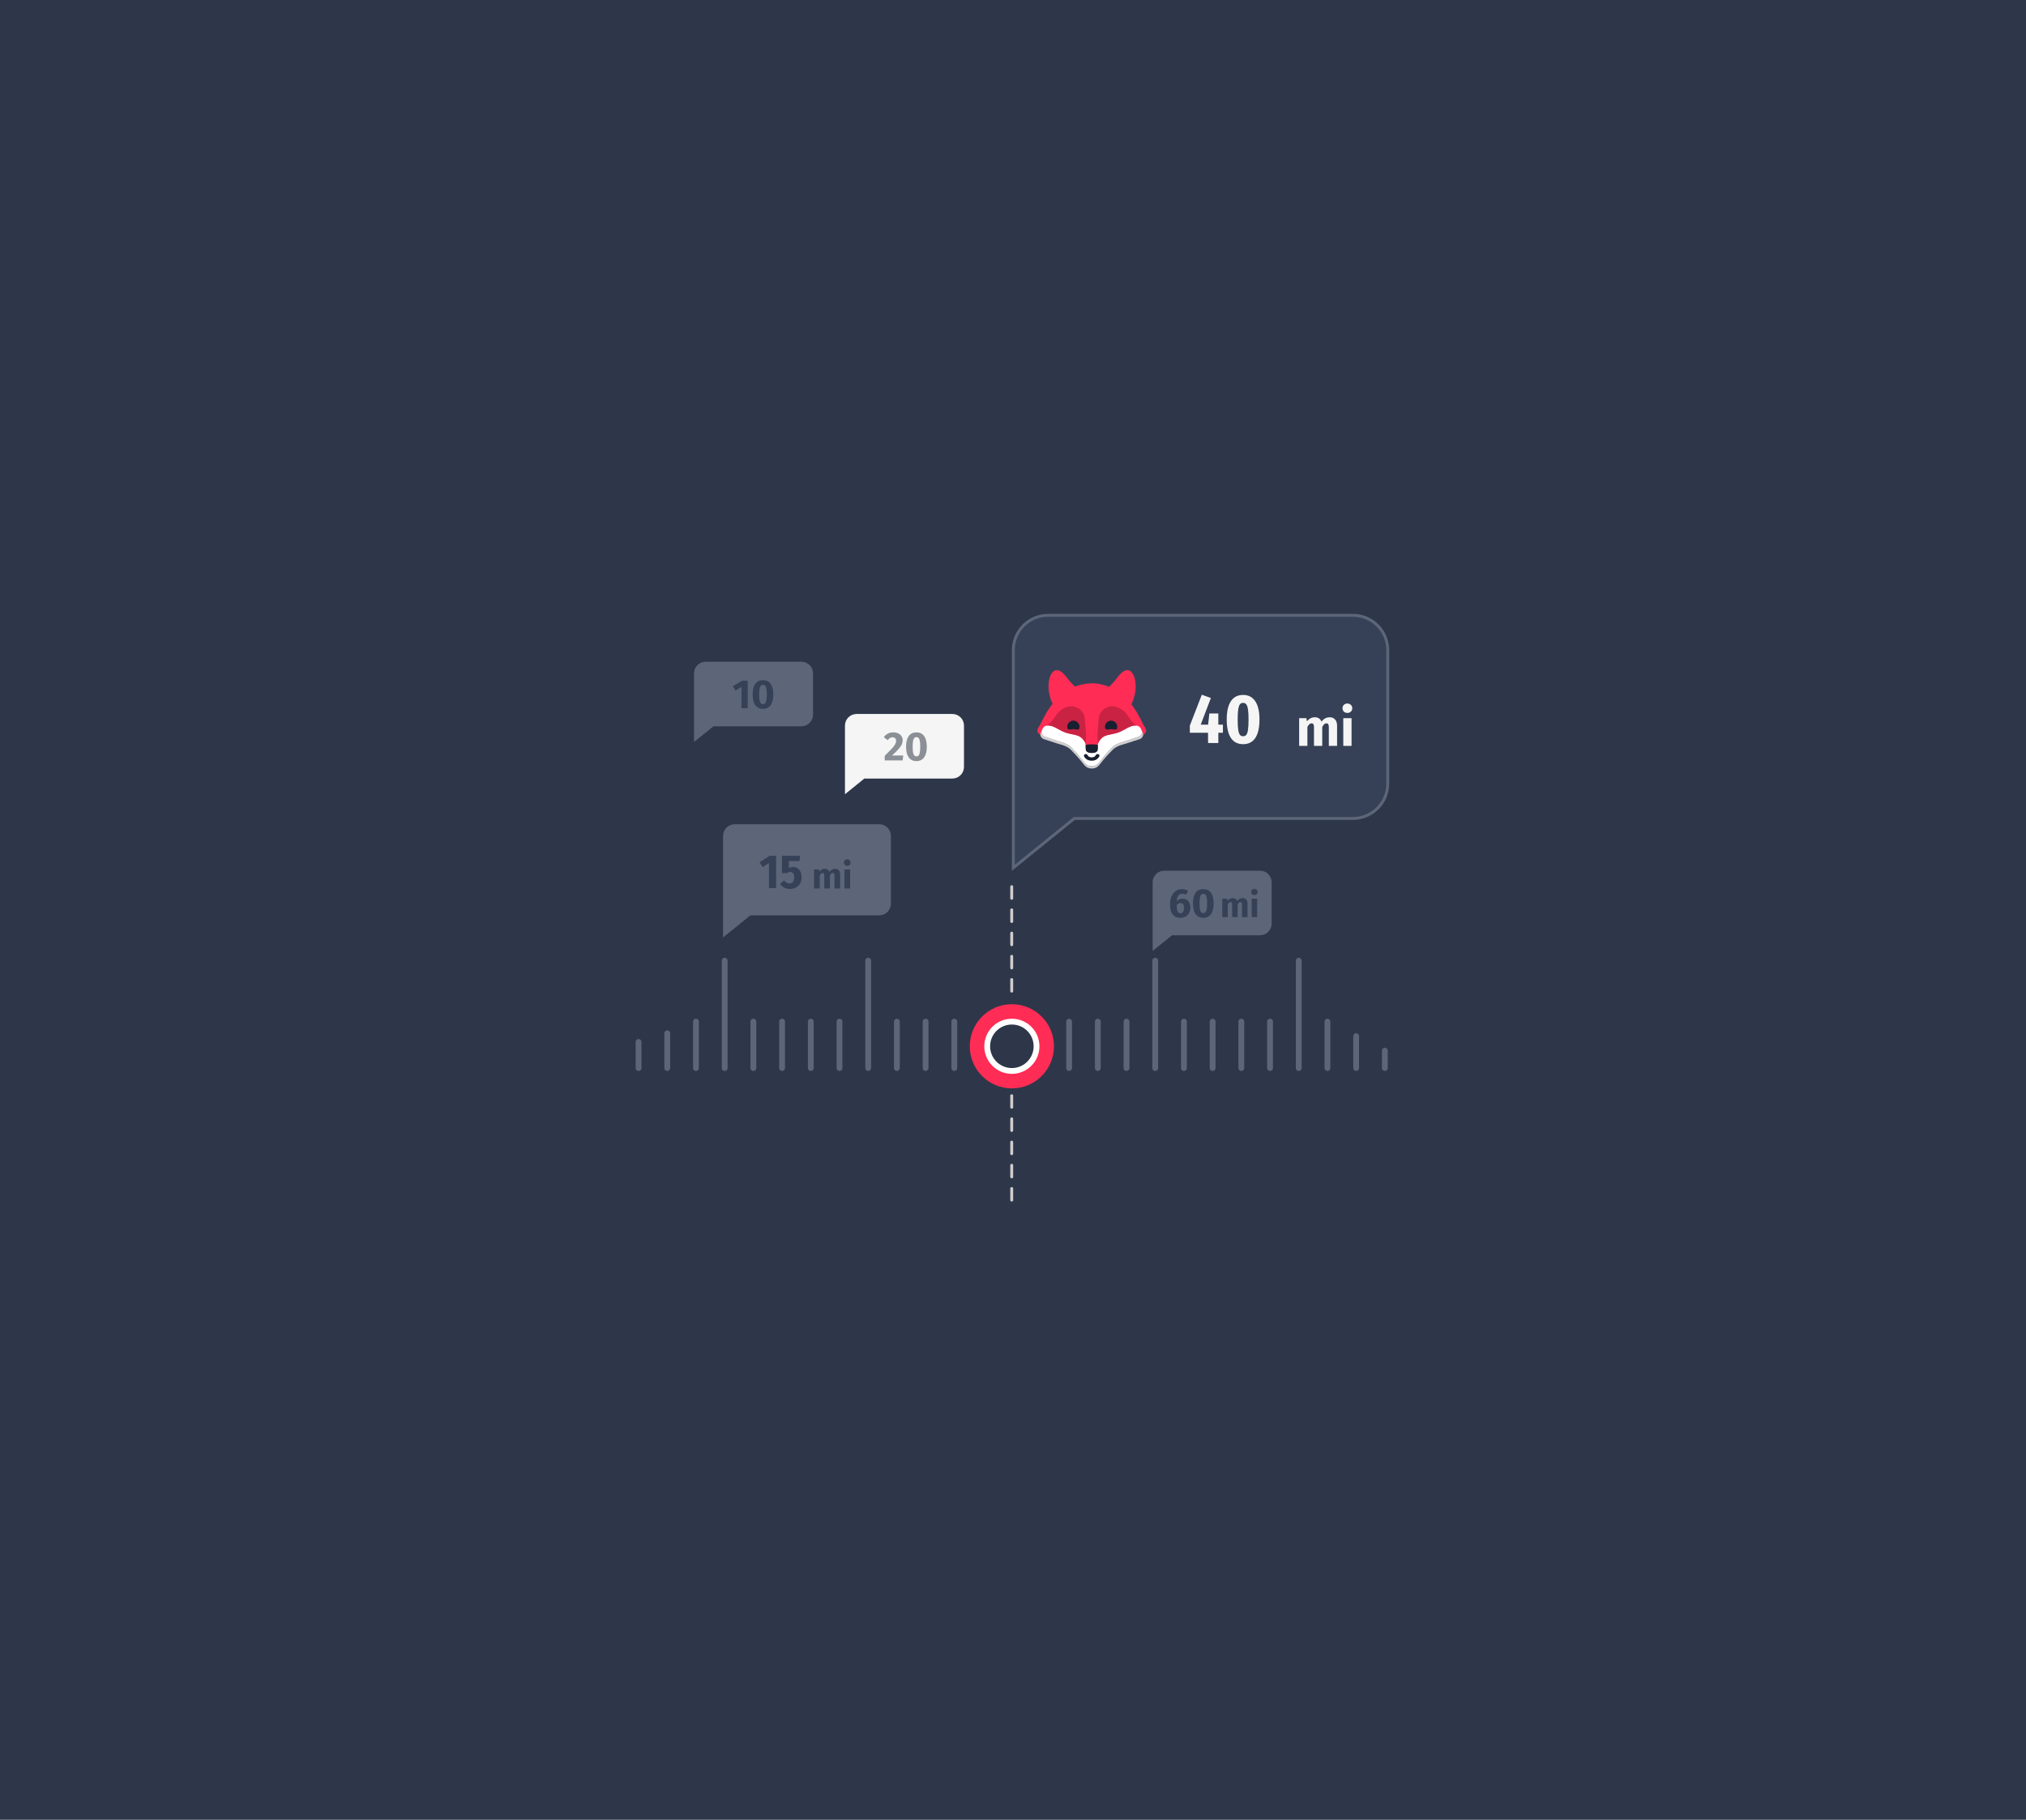
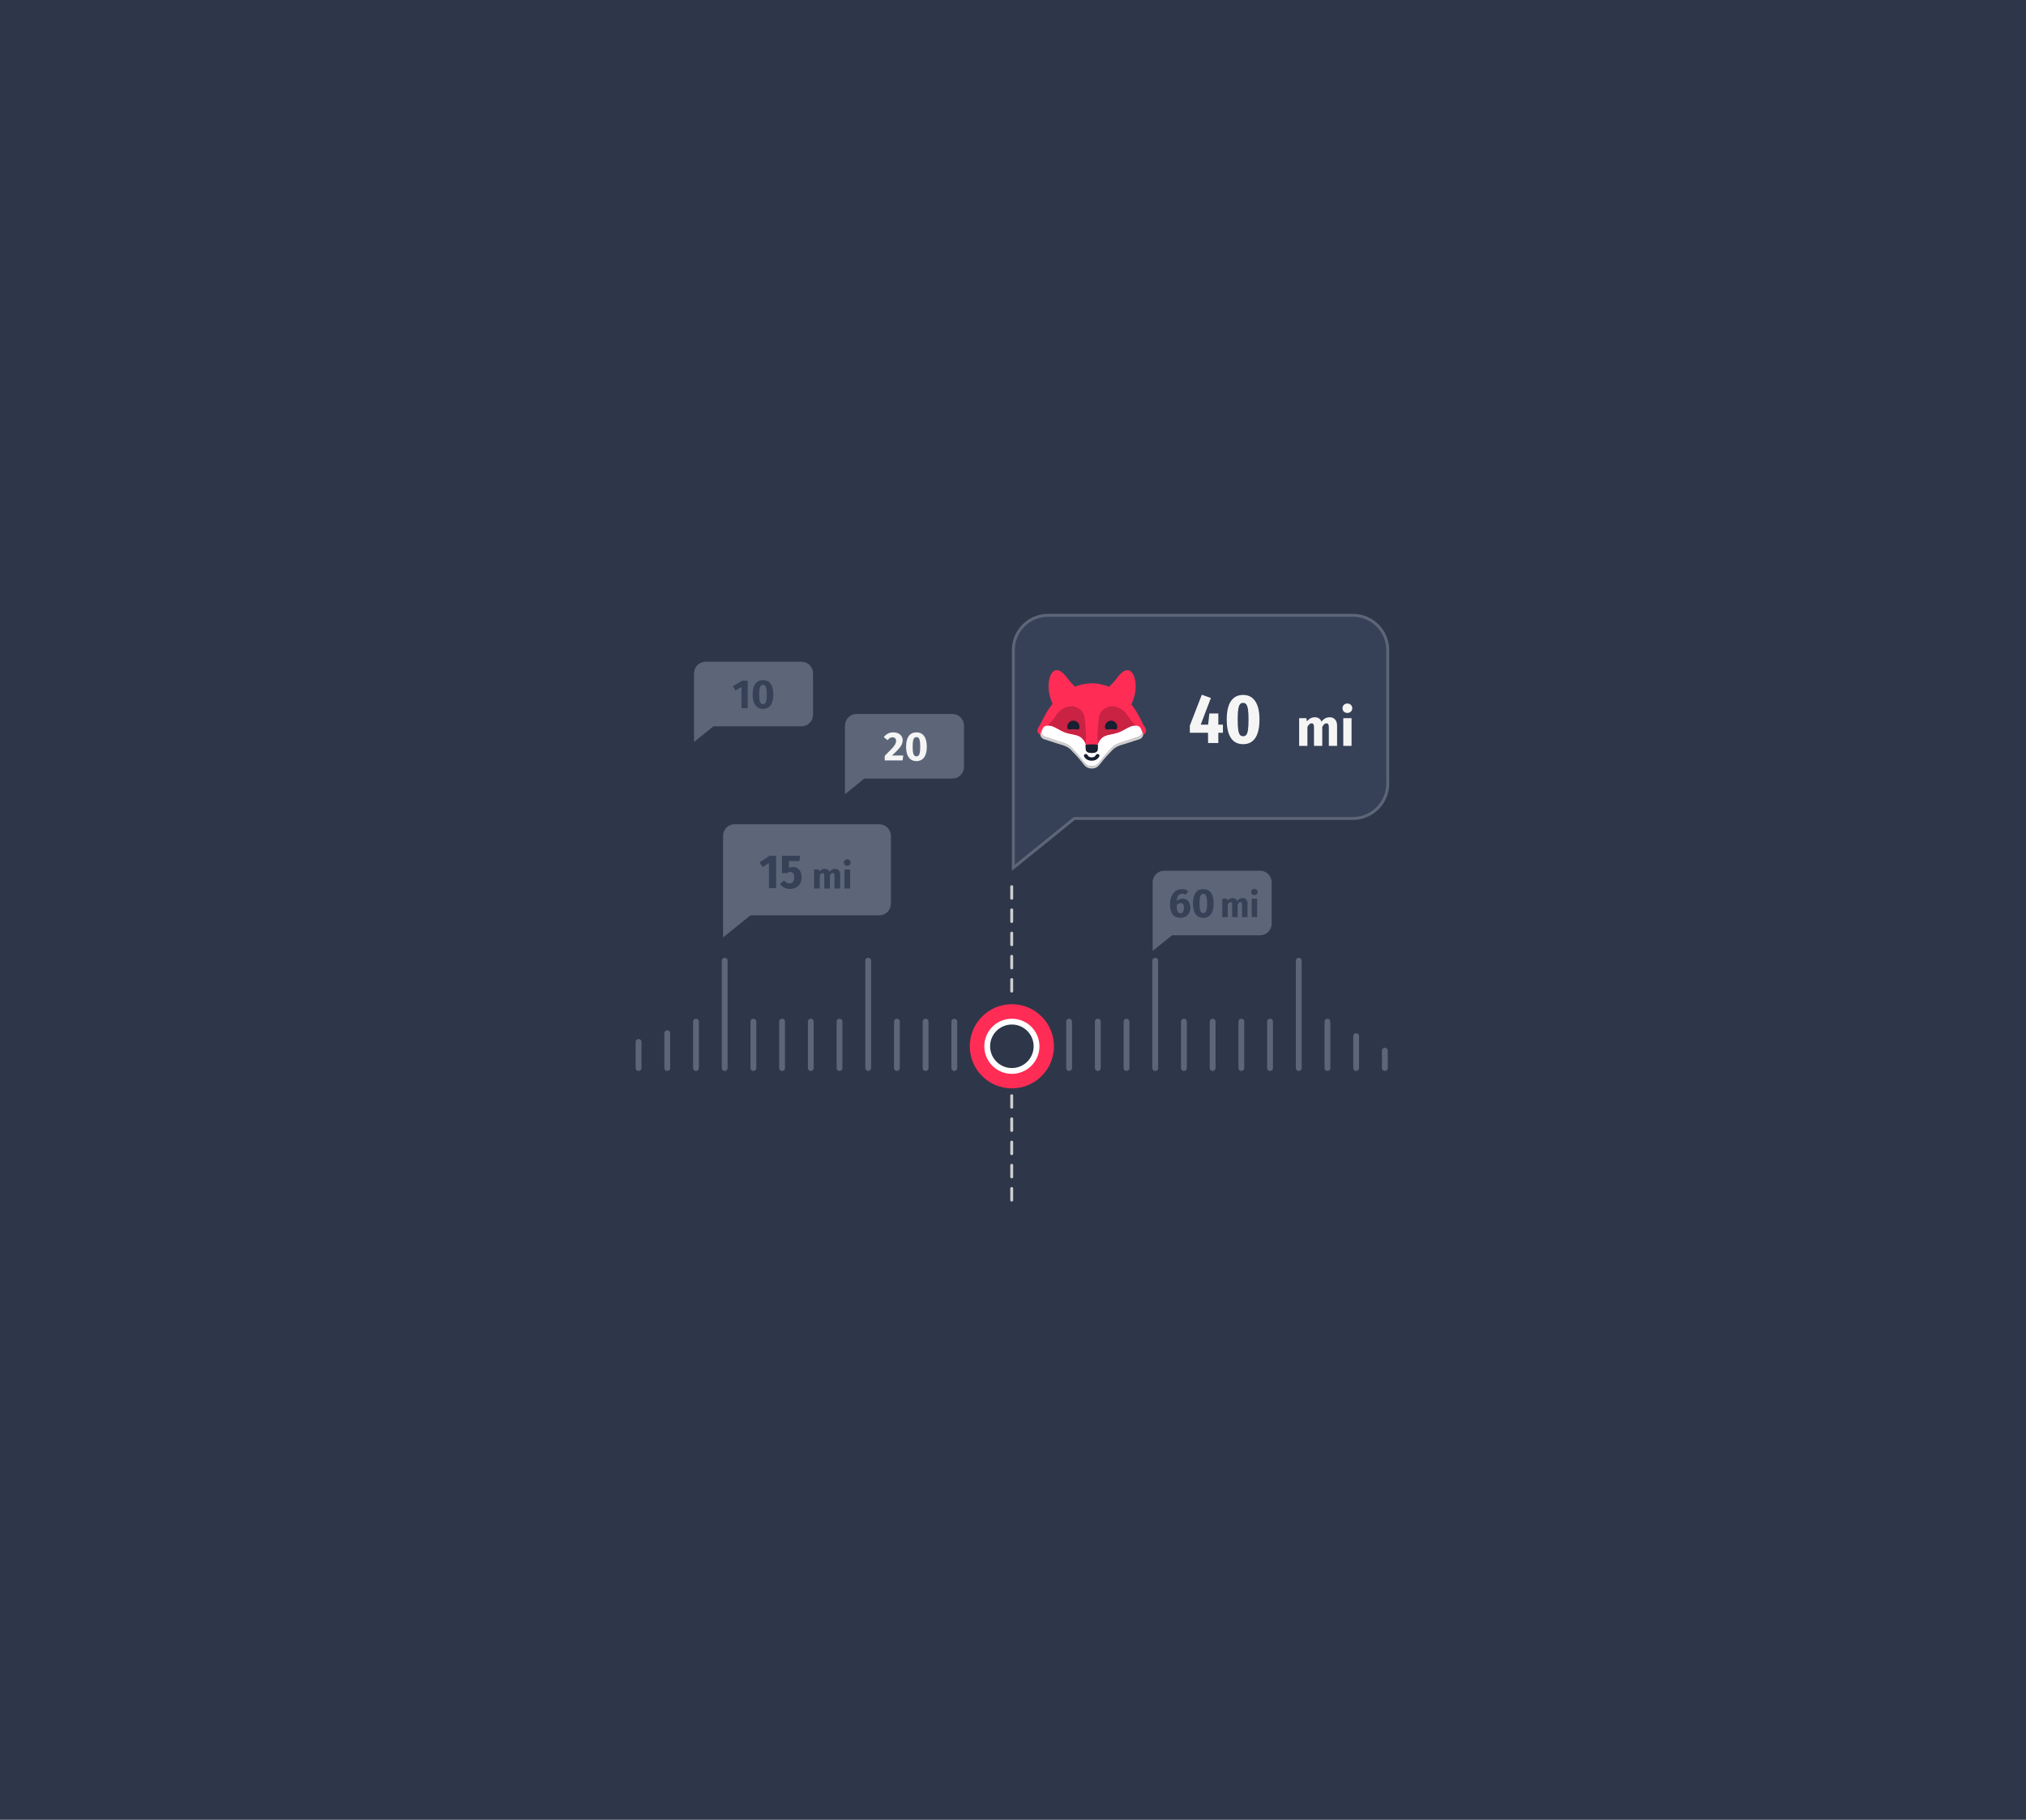
<svg xmlns="http://www.w3.org/2000/svg" width="698" height="627" viewBox="0 0 698 627" fill="none">
  <rect width="698" height="627" fill="#2E3749" />
  <rect width="350" height="269" transform="translate(174 179)" fill="#2E3749" />
  <path d="M220 359L220 368" stroke="#5D6679" stroke-width="2" stroke-linecap="round" />
  <path d="M229.889 356L229.889 368" stroke="#5D6679" stroke-width="2" stroke-linecap="round" />
  <path d="M239.778 352L239.778 368" stroke="#5D6679" stroke-width="2" stroke-linecap="round" />
  <path d="M249.667 331L249.667 368" stroke="#5D6679" stroke-width="2" stroke-linecap="round" />
  <path d="M259.556 352L259.556 368" stroke="#5D6679" stroke-width="2" stroke-linecap="round" />
  <path d="M269.444 352L269.444 368" stroke="#5D6679" stroke-width="2" stroke-linecap="round" />
  <path d="M279.334 352L279.334 368" stroke="#5D6679" stroke-width="2" stroke-linecap="round" />
  <path d="M289.222 352L289.222 368" stroke="#5D6679" stroke-width="2" stroke-linecap="round" />
  <path d="M299.111 331L299.111 368" stroke="#5D6679" stroke-width="2" stroke-linecap="round" />
  <path d="M309 352L309 368" stroke="#5D6679" stroke-width="2" stroke-linecap="round" />
  <path d="M318.889 352L318.889 368" stroke="#5D6679" stroke-width="2" stroke-linecap="round" />
  <path d="M328.777 352L328.777 368" stroke="#5D6679" stroke-width="2" stroke-linecap="round" />
  <path d="M337.667 368C337.667 368.552 338.115 369 338.667 369C339.219 369 339.667 368.552 339.667 368L338.667 368L337.667 368ZM338.667 352L337.667 352L337.667 368L338.667 368L339.667 368L339.667 352L338.667 352Z" fill="#CECECE" />
  <path d="M348.556 305.5L348.556 415" stroke="#CECECE" stroke-linecap="round" stroke-linejoin="round" stroke-dasharray="4 4" />
  <path d="M357.444 368C357.444 368.552 357.892 369 358.444 369C358.997 369 359.444 368.552 359.444 368L358.444 368L357.444 368ZM358.444 352L357.444 352L357.444 368L358.444 368L359.444 368L359.444 352L358.444 352Z" fill="#CECECE" />
  <path d="M368.333 352L368.333 368" stroke="#5D6679" stroke-width="2" stroke-linecap="round" />
  <path d="M378.223 352L378.223 368" stroke="#5D6679" stroke-width="2" stroke-linecap="round" />
  <path d="M388.111 352L388.111 368" stroke="#5D6679" stroke-width="2" stroke-linecap="round" />
  <path d="M398 331L398 368" stroke="#5D6679" stroke-width="2" stroke-linecap="round" />
  <path d="M407.889 352L407.889 368" stroke="#5D6679" stroke-width="2" stroke-linecap="round" />
  <path d="M417.778 352L417.778 368" stroke="#5D6679" stroke-width="2" stroke-linecap="round" />
  <path d="M427.667 352L427.667 368" stroke="#5D6679" stroke-width="2" stroke-linecap="round" />
  <path d="M437.556 352L437.556 368" stroke="#5D6679" stroke-width="2" stroke-linecap="round" />
  <path d="M447.444 331L447.444 368" stroke="#5D6679" stroke-width="2" stroke-linecap="round" />
  <path d="M457.333 352L457.333 368" stroke="#5D6679" stroke-width="2" stroke-linecap="round" />
  <path d="M467.223 357L467.223 368" stroke="#5D6679" stroke-width="2" stroke-linecap="round" />
  <path d="M477.111 362L477.111 368" stroke="#5D6679" stroke-width="2" stroke-linecap="round" />
  <path d="M466.111 212C472.739 212 478.111 217.373 478.111 224V270C478.111 276.627 472.739 282 466.111 282H370.125L349.111 299V224C349.111 217.373 354.484 212 361.111 212H466.111Z" fill="#364157" />
  <path d="M478.111 224H478.611V224H478.111ZM370.125 282V281.5H369.948L369.811 281.611L370.125 282ZM349.111 299H348.611V300.048L349.426 299.389L349.111 299ZM466.111 212V212.5C472.463 212.5 477.611 217.649 477.611 224H478.111H478.611C478.611 217.096 473.015 211.5 466.111 211.5V212ZM478.111 224H477.611V270H478.111H478.611V224H478.111ZM478.111 270H477.611C477.611 276.351 472.463 281.5 466.111 281.5V282V282.5C473.015 282.5 478.611 276.904 478.611 270H478.111ZM466.111 282V281.5H370.125V282V282.5H466.111V282ZM370.125 282L369.811 281.611L348.797 298.611L349.111 299L349.426 299.389L370.439 282.389L370.125 282ZM349.111 299H349.611V224H349.111H348.611V299H349.111ZM349.111 224H349.611C349.611 217.649 354.76 212.5 361.111 212.5V212V211.5C354.208 211.5 348.611 217.096 348.611 224H349.111ZM361.111 212V212.5H466.111V212V211.5H361.111V212Z" fill="#5D6679" />
  <path d="M302.938 284C305.148 284 306.938 285.791 306.938 288V311.379C306.938 313.588 305.148 315.379 302.938 315.379H258.531L249.111 323V288C249.111 285.791 250.902 284 253.111 284H302.938Z" fill="#5D6679" />
-   <path d="M328.111 246C330.32 246 332.111 247.791 332.111 250V264.248C332.111 266.457 330.32 268.248 328.111 268.248H297.79L291.111 273.651V250C291.111 247.791 292.902 246 295.111 246H328.111Z" fill="#F5F5F5" />
+   <path d="M328.111 246C330.32 246 332.111 247.791 332.111 250V264.248C332.111 266.457 330.32 268.248 328.111 268.248H297.79L291.111 273.651V250C291.111 247.791 292.902 246 295.111 246H328.111Z" fill="#5D6679" />
  <path d="M276.111 228C278.32 228 280.111 229.791 280.111 232V246.248C280.111 248.457 278.32 250.248 276.111 250.248H245.79L239.111 255.651V232C239.111 229.791 240.902 228 243.111 228H276.111Z" fill="#5D6679" />
  <path d="M434.111 300C436.32 300 438.111 301.791 438.111 304V318.248C438.111 320.457 436.32 322.248 434.111 322.248H403.79L397.111 327.651V304C397.111 301.791 398.902 300 401.111 300H434.111Z" fill="#5D6679" />
  <circle cx="348.611" cy="360.5" r="15.5" fill="#FF2C55" stroke="#2E3749" stroke-width="2" />
  <circle cx="348.611" cy="360.5" r="8.5" fill="#2E3749" stroke="white" stroke-width="2" />
  <path d="M365.08 255.461C365.271 255.528 365.846 255.735 366.213 255.933L376.03 259.418L385.985 255.933C386.4 255.716 387.069 255.498 387.22 255.45C387.241 255.443 387.263 255.437 387.284 255.431C388.636 255.044 389.37 254.762 390.163 254.458C390.926 254.165 391.745 253.85 393.224 253.4C395.916 252.581 394.548 250.634 394.067 249.949C394.007 249.864 393.961 249.798 393.938 249.756C393.913 249.71 393.854 249.588 393.766 249.407C393.147 248.125 391.086 243.856 389.118 241.998L389.107 241.988C386.868 239.874 386.042 239.094 384.484 237.976C383.234 237.079 381.36 236.373 381.202 236.314L381.199 236.313L381.18 236.306C381 236.24 378.592 235.372 376.03 235.428C373.464 235.485 371.245 236.249 371.086 236.305L371.067 236.311C370.922 236.366 369.037 237.074 367.782 237.975C366.224 239.093 365.399 239.872 363.16 241.987L363.149 241.997C361.181 243.855 359.12 248.123 358.501 249.405C358.413 249.587 358.355 249.709 358.329 249.755C358.306 249.797 358.26 249.862 358.2 249.948C357.719 250.632 356.351 252.58 359.043 253.399C360.522 253.849 361.341 254.163 362.105 254.456C362.891 254.758 363.619 255.037 364.949 255.419C364.993 255.432 365.037 255.446 365.08 255.461Z" fill="#FF2C55" />
  <path d="M390.878 233.536C390.405 231.869 389.136 229.956 386.877 231.438C384.404 233.437 385.142 234.075 380.953 237.608C376.763 241.14 388.813 244.487 388.813 244.487C388.813 244.487 392.456 239.102 390.878 233.536Z" fill="#FF2C55" />
  <path d="M361.633 233.536C362.106 231.869 363.375 229.956 365.634 231.438C368.106 233.437 367.369 234.075 371.558 237.608C375.748 241.14 363.697 244.487 363.697 244.487C363.697 244.487 360.054 239.102 361.633 233.536Z" fill="#FF2C55" />
  <path d="M368.837 258.247C369.356 258.73 371.938 261.459 372.948 262.852C373.298 263.334 373.752 263.866 374.186 264.207C374.619 264.547 375.337 264.795 376.134 264.796C376.93 264.795 377.648 264.547 378.081 264.207C378.515 263.866 378.969 263.334 379.319 262.852C380.329 261.459 382.911 258.73 383.43 258.247C384.132 257.592 385.091 256.938 387.837 256.229L392.634 254.674C393.398 254.421 394.093 253.503 393.777 252.658C393.602 252.192 393.454 251.844 393.267 251.58L393.355 251.818C393.663 252.666 392.985 253.587 392.24 253.841L387.558 255.402C384.877 256.113 383.941 256.77 383.255 257.426C382.749 257.911 380.229 260.651 379.242 262.048C378.901 262.532 378.458 263.066 378.034 263.408C377.612 263.749 376.911 263.999 376.134 264C375.356 263.999 374.655 263.749 374.233 263.408C373.809 263.066 373.366 262.532 373.025 262.048C372.038 260.651 369.518 257.911 369.012 257.426C368.326 256.77 367.391 256.113 364.709 255.402L360.027 253.841C359.282 253.587 358.604 252.666 358.912 251.818L359 251.58C358.813 251.844 358.665 252.192 358.49 252.658C358.174 253.503 358.869 254.421 359.633 254.674L364.43 256.229C367.176 256.938 368.135 257.592 368.837 258.247Z" fill="#CECECE" />
  <path d="M373.025 262.049C372.039 260.652 369.519 257.913 369.012 257.427C368.326 256.771 367.391 256.114 364.71 255.403L360.027 253.842C359.282 253.588 358.604 252.667 358.912 251.819C359.272 250.83 359.516 250.37 360.254 250.124C362.583 249.348 364.757 251.729 367.387 252.5C370.116 253.301 371.853 253.048 373.245 254.894C374.309 256.307 373.951 256.58 374.092 258.318C374.155 259.095 375.245 259.438 376.134 259.432C377.023 259.438 378.113 259.095 378.176 258.318C378.317 256.58 377.958 256.307 379.023 254.894C380.414 253.048 382.151 253.301 384.881 252.5C387.51 251.729 389.684 249.348 392.014 250.124C392.751 250.37 392.996 250.83 393.355 251.819C393.664 252.667 392.985 253.588 392.24 253.842L387.558 255.403C384.877 256.114 383.941 256.771 383.256 257.427C382.749 257.913 380.229 260.652 379.243 262.049C378.901 262.533 378.458 263.067 378.034 263.409C377.612 263.75 376.911 264 376.134 264.001C375.356 264 374.656 263.75 374.233 263.409C373.809 263.067 373.366 262.533 373.025 262.049Z" fill="white" />
  <path fill-rule="evenodd" clip-rule="evenodd" d="M373.79 259.858C374.109 259.72 374.492 259.84 374.646 260.126C374.805 260.421 375 260.617 375.219 260.742C375.437 260.868 375.717 260.945 376.082 260.951C376.456 260.957 376.749 260.883 376.979 260.756C377.209 260.629 377.414 260.428 377.576 260.126C377.73 259.84 378.113 259.72 378.432 259.858C378.751 259.996 378.884 260.34 378.731 260.626C378.478 261.095 378.119 261.476 377.65 261.735C377.182 261.994 376.64 262.109 376.06 262.1C375.497 262.091 374.977 261.969 374.528 261.711C374.078 261.452 373.736 261.08 373.492 260.626C373.338 260.34 373.471 259.996 373.79 259.858Z" fill="#172031" />
  <path d="M365.05 245.045C364.215 245.813 363.893 246.373 363.284 247.306C362.742 248.137 361.507 249.55 360.728 250.008C362.882 249.664 364.937 251.781 367.387 252.5C370.117 253.301 371.854 253.048 373.245 254.894C373.763 255.581 373.944 255.998 374.01 256.445C374.053 255.741 374.121 255.027 374.157 254.13C374.205 252.984 374.131 252.282 374.016 251.105C373.935 250.272 373.875 248.981 373.875 248.981C373.875 248.981 373.834 246.9 373.188 245.787C372.643 244.847 372.152 244.315 371.121 243.832C370.103 243.355 369.565 243.212 368.227 243.441C366.836 243.679 365.803 244.35 365.05 245.045Z" fill="#CA2243" />
  <path d="M387.218 245.045C388.053 245.813 388.375 246.373 388.983 247.306C389.525 248.137 390.761 249.55 391.54 250.008C389.386 249.664 387.331 251.781 384.88 252.5C382.151 253.301 380.414 253.048 379.022 254.894C378.505 255.581 378.324 255.998 378.258 256.445C378.214 255.741 378.147 255.027 378.11 254.13C378.063 252.984 378.137 252.282 378.251 251.105C378.332 250.272 378.393 248.981 378.393 248.981C378.393 248.981 378.434 246.9 379.079 245.787C379.625 244.847 380.115 244.315 381.146 243.832C382.165 243.355 382.702 243.212 384.041 243.441C385.431 243.679 386.465 244.35 387.218 245.045Z" fill="#CA2243" />
  <path d="M376.134 259.43C377.033 259.438 378.203 259.218 378.203 258.135C378.203 257.64 378.252 257.197 378.252 256.779C378.252 256.36 374.016 256.36 374.016 256.779C374.016 257.197 374.064 257.64 374.064 258.135C374.064 259.148 375.234 259.438 376.134 259.43Z" fill="#172031" />
  <path fill-rule="evenodd" clip-rule="evenodd" d="M367.678 250.458C367.678 249.267 368.627 248.301 369.799 248.301C370.97 248.301 371.92 249.267 371.92 250.458C371.92 250.743 371.865 250.999 371.69 251.173C371.512 251.349 371.278 251.373 371.088 251.366C370.929 251.361 370.745 251.329 370.568 251.299C370.535 251.293 370.501 251.287 370.468 251.281C370.251 251.245 370.028 251.213 369.799 251.213C369.569 251.213 369.346 251.245 369.129 251.281C369.096 251.287 369.063 251.293 369.029 251.299C368.852 251.329 368.668 251.361 368.509 251.366C368.32 251.373 368.085 251.349 367.908 251.173C367.732 250.999 367.678 250.743 367.678 250.458Z" fill="#172031" />
  <path fill-rule="evenodd" clip-rule="evenodd" d="M380.687 250.458C380.687 249.267 381.636 248.301 382.807 248.301C383.979 248.301 384.928 249.267 384.928 250.458C384.928 250.743 384.874 250.999 384.699 251.173C384.521 251.349 384.287 251.373 384.097 251.366C383.938 251.361 383.754 251.329 383.577 251.299C383.543 251.293 383.51 251.287 383.477 251.281C383.26 251.245 383.037 251.213 382.807 251.213C382.578 251.213 382.355 251.245 382.138 251.281C382.105 251.287 382.072 251.293 382.038 251.299C381.861 251.329 381.677 251.361 381.518 251.366C381.328 251.373 381.094 251.349 380.916 251.173C380.741 250.999 380.687 250.743 380.687 250.458Z" fill="#172031" />
  <path d="M421.324 249.688V252.472H419.74V256H416.212L416.188 252.472H409.924V250L414.052 239.368L417.172 240.496L413.668 249.688H416.236L416.644 245.824H419.74V249.688H421.324ZM428.277 239.44C430.101 239.44 431.493 240.16 432.453 241.6C433.429 243.04 433.917 245.144 433.917 247.912C433.917 250.712 433.437 252.832 432.477 254.272C431.517 255.696 430.117 256.408 428.277 256.408C426.437 256.408 425.037 255.696 424.077 254.272C423.117 252.832 422.637 250.712 422.637 247.912C422.637 245.112 423.117 243 424.077 241.576C425.037 240.152 426.437 239.44 428.277 239.44ZM428.277 242.176C427.813 242.176 427.445 242.344 427.173 242.68C426.917 243.016 426.725 243.6 426.597 244.432C426.469 245.248 426.405 246.408 426.405 247.912C426.405 249.432 426.469 250.608 426.597 251.44C426.725 252.272 426.917 252.856 427.173 253.192C427.445 253.512 427.813 253.672 428.277 253.672C428.741 253.672 429.109 253.512 429.381 253.192C429.653 252.856 429.845 252.28 429.957 251.464C430.085 250.632 430.149 249.448 430.149 247.912C430.149 246.392 430.085 245.224 429.957 244.408C429.829 243.576 429.629 243 429.357 242.68C429.101 242.344 428.741 242.176 428.277 242.176Z" fill="#F5F5F5" />
  <path d="M267.395 294.862V306H264.903V297.337L262.791 298.773L261.669 297.123L265.118 294.862H267.395ZM275.411 296.678H271.781V299.103C272.265 298.839 272.771 298.707 273.299 298.707C274.146 298.707 274.834 299.026 275.362 299.664C275.901 300.291 276.17 301.176 276.17 302.32C276.17 303.101 276.005 303.794 275.675 304.399C275.345 304.993 274.872 305.455 274.256 305.785C273.651 306.116 272.942 306.281 272.128 306.281C270.753 306.281 269.614 305.725 268.712 304.614L270.115 303.343C270.401 303.673 270.692 303.926 270.989 304.102C271.297 304.278 271.644 304.366 272.029 304.366C272.535 304.366 272.92 304.196 273.184 303.855C273.459 303.514 273.596 303.008 273.596 302.337C273.596 301.655 273.481 301.171 273.25 300.885C273.019 300.599 272.694 300.456 272.276 300.456C272.067 300.456 271.869 300.483 271.682 300.538C271.506 300.593 271.308 300.692 271.088 300.835H269.389V294.846H275.692L275.411 296.678Z" fill="#364157" />
  <path d="M407.395 309.63C407.918 309.63 408.385 309.756 408.795 310.008C409.206 310.251 409.528 310.61 409.761 311.086C409.995 311.553 410.111 312.113 410.111 312.766C410.111 313.41 409.971 313.998 409.691 314.53C409.411 315.053 409.01 315.468 408.487 315.776C407.974 316.084 407.372 316.238 406.681 316.238C405.468 316.238 404.567 315.832 403.979 315.02C403.391 314.208 403.097 313.093 403.097 311.674C403.097 310.61 403.261 309.677 403.587 308.874C403.923 308.071 404.399 307.451 405.015 307.012C405.641 306.564 406.373 306.34 407.213 306.34C408.025 306.34 408.744 306.55 409.369 306.97L408.557 308.286C408.137 308.043 407.708 307.922 407.269 307.922C406.737 307.922 406.308 308.146 405.981 308.594C405.655 309.042 405.459 309.677 405.393 310.498C405.963 309.919 406.63 309.63 407.395 309.63ZM406.709 314.656C407.101 314.656 407.395 314.493 407.591 314.166C407.797 313.83 407.899 313.373 407.899 312.794C407.899 312.206 407.806 311.786 407.619 311.534C407.433 311.282 407.153 311.156 406.779 311.156C406.275 311.156 405.813 311.403 405.393 311.898C405.412 312.897 405.519 313.606 405.715 314.026C405.911 314.446 406.243 314.656 406.709 314.656ZM414.57 306.34C415.727 306.34 416.609 306.765 417.216 307.614C417.832 308.463 418.14 309.686 418.14 311.282C418.14 312.869 417.832 314.091 417.216 314.95C416.609 315.809 415.727 316.238 414.57 316.238C413.412 316.238 412.526 315.809 411.91 314.95C411.303 314.091 411 312.869 411 311.282C411 309.686 411.303 308.463 411.91 307.614C412.526 306.765 413.412 306.34 414.57 306.34ZM414.57 307.978C414.252 307.978 414 308.081 413.814 308.286C413.627 308.491 413.487 308.832 413.394 309.308C413.31 309.784 413.268 310.442 413.268 311.282C413.268 312.122 413.31 312.785 413.394 313.27C413.487 313.746 413.627 314.087 413.814 314.292C414 314.497 414.252 314.6 414.57 314.6C414.887 314.6 415.139 314.502 415.326 314.306C415.512 314.101 415.648 313.76 415.732 313.284C415.825 312.799 415.872 312.131 415.872 311.282C415.872 310.433 415.825 309.77 415.732 309.294C415.648 308.809 415.512 308.468 415.326 308.272C415.139 308.076 414.887 307.978 414.57 307.978Z" fill="#364157" />
  <path d="M428.138 309.424C428.642 309.424 429.046 309.596 429.35 309.94C429.654 310.276 429.806 310.744 429.806 311.344V316H427.91V311.668C427.91 311.1 427.73 310.816 427.37 310.816C427.17 310.816 426.994 310.884 426.842 311.02C426.69 311.156 426.542 311.364 426.398 311.644V316H424.502V311.668C424.502 311.1 424.322 310.816 423.962 310.816C423.77 310.816 423.594 310.888 423.434 311.032C423.282 311.168 423.134 311.372 422.99 311.644V316H421.094V309.628H422.75L422.882 310.372C423.13 310.052 423.402 309.816 423.698 309.664C424.002 309.504 424.346 309.424 424.73 309.424C425.09 309.424 425.398 309.512 425.654 309.688C425.918 309.864 426.11 310.112 426.23 310.432C426.486 310.088 426.766 309.836 427.07 309.676C427.382 309.508 427.738 309.424 428.138 309.424ZM433.126 309.628V316H431.23V309.628H433.126ZM432.166 306.268C432.494 306.268 432.762 306.372 432.97 306.58C433.186 306.78 433.294 307.036 433.294 307.348C433.294 307.66 433.186 307.92 432.97 308.128C432.762 308.328 432.494 308.428 432.166 308.428C431.838 308.428 431.57 308.328 431.362 308.128C431.154 307.92 431.05 307.66 431.05 307.348C431.05 307.036 431.154 306.78 431.362 306.58C431.57 306.372 431.838 306.268 432.166 306.268Z" fill="#364157" />
-   <path d="M307.732 252.34C308.414 252.34 308.997 252.461 309.482 252.704C309.977 252.947 310.35 253.273 310.602 253.684C310.864 254.095 310.994 254.547 310.994 255.042C310.994 255.546 310.892 256.027 310.686 256.484C310.481 256.941 310.117 257.469 309.594 258.066C309.072 258.654 308.311 259.401 307.312 260.306H311.19L310.966 262H304.806V260.432C305.954 259.303 306.79 258.453 307.312 257.884C307.835 257.305 308.199 256.825 308.404 256.442C308.619 256.059 308.726 255.667 308.726 255.266C308.726 254.883 308.614 254.585 308.39 254.37C308.176 254.146 307.882 254.034 307.508 254.034C307.172 254.034 306.874 254.113 306.612 254.272C306.351 254.421 306.076 254.669 305.786 255.014L304.484 253.978C304.876 253.465 305.343 253.063 305.884 252.774C306.435 252.485 307.051 252.34 307.732 252.34ZM315.735 252.34C316.892 252.34 317.774 252.765 318.381 253.614C318.997 254.463 319.305 255.686 319.305 257.282C319.305 258.869 318.997 260.091 318.381 260.95C317.774 261.809 316.892 262.238 315.735 262.238C314.577 262.238 313.691 261.809 313.075 260.95C312.468 260.091 312.165 258.869 312.165 257.282C312.165 255.686 312.468 254.463 313.075 253.614C313.691 252.765 314.577 252.34 315.735 252.34ZM315.735 253.978C315.417 253.978 315.165 254.081 314.979 254.286C314.792 254.491 314.652 254.832 314.559 255.308C314.475 255.784 314.433 256.442 314.433 257.282C314.433 258.122 314.475 258.785 314.559 259.27C314.652 259.746 314.792 260.087 314.979 260.292C315.165 260.497 315.417 260.6 315.735 260.6C316.052 260.6 316.304 260.502 316.491 260.306C316.677 260.101 316.813 259.76 316.897 259.284C316.99 258.799 317.037 258.131 317.037 257.282C317.037 256.433 316.99 255.77 316.897 255.294C316.813 254.809 316.677 254.468 316.491 254.272C316.304 254.076 316.052 253.978 315.735 253.978Z" fill="#8B8F96" />
+   <path d="M307.732 252.34C308.414 252.34 308.997 252.461 309.482 252.704C309.977 252.947 310.35 253.273 310.602 253.684C310.864 254.095 310.994 254.547 310.994 255.042C310.994 255.546 310.892 256.027 310.686 256.484C310.481 256.941 310.117 257.469 309.594 258.066C309.072 258.654 308.311 259.401 307.312 260.306H311.19L310.966 262H304.806V260.432C305.954 259.303 306.79 258.453 307.312 257.884C307.835 257.305 308.199 256.825 308.404 256.442C308.619 256.059 308.726 255.667 308.726 255.266C308.726 254.883 308.614 254.585 308.39 254.37C308.176 254.146 307.882 254.034 307.508 254.034C307.172 254.034 306.874 254.113 306.612 254.272C306.351 254.421 306.076 254.669 305.786 255.014L304.484 253.978C304.876 253.465 305.343 253.063 305.884 252.774C306.435 252.485 307.051 252.34 307.732 252.34ZM315.735 252.34C316.892 252.34 317.774 252.765 318.381 253.614C318.997 254.463 319.305 255.686 319.305 257.282C319.305 258.869 318.997 260.091 318.381 260.95C317.774 261.809 316.892 262.238 315.735 262.238C314.577 262.238 313.691 261.809 313.075 260.95C312.468 260.091 312.165 258.869 312.165 257.282C312.165 255.686 312.468 254.463 313.075 253.614C313.691 252.765 314.577 252.34 315.735 252.34ZM315.735 253.978C315.417 253.978 315.165 254.081 314.979 254.286C314.792 254.491 314.652 254.832 314.559 255.308C314.475 255.784 314.433 256.442 314.433 257.282C314.433 258.122 314.475 258.785 314.559 259.27C314.652 259.746 314.792 260.087 314.979 260.292C315.165 260.497 315.417 260.6 315.735 260.6C316.052 260.6 316.304 260.502 316.491 260.306C316.677 260.101 316.813 259.76 316.897 259.284C316.99 258.799 317.037 258.131 317.037 257.282C317.037 256.433 316.99 255.77 316.897 255.294C316.813 254.809 316.677 254.468 316.491 254.272C316.304 254.076 316.052 253.978 315.735 253.978Z" fill="#F5F5F5" />
  <path d="M257.618 234.536V244H255.448V236.692L253.418 237.938L252.452 236.468L255.644 234.536H257.618ZM262.866 234.34C264.023 234.34 264.905 234.765 265.512 235.614C266.128 236.463 266.436 237.686 266.436 239.282C266.436 240.869 266.128 242.091 265.512 242.95C264.905 243.809 264.023 244.238 262.866 244.238C261.708 244.238 260.822 243.809 260.206 242.95C259.599 242.091 259.296 240.869 259.296 239.282C259.296 237.686 259.599 236.463 260.206 235.614C260.822 234.765 261.708 234.34 262.866 234.34ZM262.866 235.978C262.548 235.978 262.296 236.081 262.11 236.286C261.923 236.491 261.783 236.832 261.69 237.308C261.606 237.784 261.564 238.442 261.564 239.282C261.564 240.122 261.606 240.785 261.69 241.27C261.783 241.746 261.923 242.087 262.11 242.292C262.296 242.497 262.548 242.6 262.866 242.6C263.183 242.6 263.435 242.502 263.622 242.306C263.808 242.101 263.944 241.76 264.028 241.284C264.121 240.799 264.168 240.131 264.168 239.282C264.168 238.433 264.121 237.77 264.028 237.294C263.944 236.809 263.808 236.468 263.622 236.272C263.435 236.076 263.183 235.978 262.866 235.978Z" fill="#364157" />
  <path d="M458.151 247.136C458.907 247.136 459.513 247.394 459.969 247.91C460.425 248.414 460.653 249.116 460.653 250.016V257H457.809V250.502C457.809 249.65 457.539 249.224 456.999 249.224C456.699 249.224 456.435 249.326 456.207 249.53C455.979 249.734 455.757 250.046 455.541 250.466V257H452.697V250.502C452.697 249.65 452.427 249.224 451.887 249.224C451.599 249.224 451.335 249.332 451.095 249.548C450.867 249.752 450.645 250.058 450.429 250.466V257H447.585V247.442H450.069L450.267 248.558C450.639 248.078 451.047 247.724 451.491 247.496C451.947 247.256 452.463 247.136 453.039 247.136C453.579 247.136 454.041 247.268 454.425 247.532C454.821 247.796 455.109 248.168 455.289 248.648C455.673 248.132 456.093 247.754 456.549 247.514C457.017 247.262 457.551 247.136 458.151 247.136ZM465.634 247.442V257H462.79V247.442H465.634ZM464.194 242.402C464.686 242.402 465.088 242.558 465.4 242.87C465.724 243.17 465.886 243.554 465.886 244.022C465.886 244.49 465.724 244.88 465.4 245.192C465.088 245.492 464.686 245.642 464.194 245.642C463.702 245.642 463.3 245.492 462.988 245.192C462.676 244.88 462.52 244.49 462.52 244.022C462.52 243.554 462.676 243.17 462.988 242.87C463.3 242.558 463.702 242.402 464.194 242.402Z" fill="#F5F5F5" />
  <path d="M287.732 299.343C288.252 299.343 288.669 299.521 288.982 299.876C289.296 300.222 289.452 300.705 289.452 301.323V306.125H287.497V301.658C287.497 301.072 287.311 300.779 286.94 300.779C286.734 300.779 286.552 300.849 286.396 300.989C286.239 301.13 286.086 301.344 285.938 301.633V306.125H283.983V301.658C283.983 301.072 283.797 300.779 283.426 300.779C283.228 300.779 283.046 300.853 282.881 301.002C282.724 301.142 282.572 301.352 282.423 301.633V306.125H280.468V299.554H282.176L282.312 300.321C282.568 299.991 282.848 299.748 283.153 299.591C283.467 299.426 283.822 299.343 284.218 299.343C284.589 299.343 284.907 299.434 285.171 299.616C285.443 299.797 285.641 300.053 285.765 300.383C286.029 300.028 286.317 299.768 286.631 299.603C286.953 299.43 287.32 299.343 287.732 299.343ZM292.877 299.554V306.125H290.922V299.554H292.877ZM291.887 296.089C292.225 296.089 292.501 296.196 292.716 296.411C292.939 296.617 293.05 296.881 293.05 297.203C293.05 297.524 292.939 297.792 292.716 298.007C292.501 298.213 292.225 298.316 291.887 298.316C291.549 298.316 291.272 298.213 291.058 298.007C290.843 297.792 290.736 297.524 290.736 297.203C290.736 296.881 290.843 296.617 291.058 296.411C291.272 296.196 291.549 296.089 291.887 296.089Z" fill="#364157" />
</svg>
